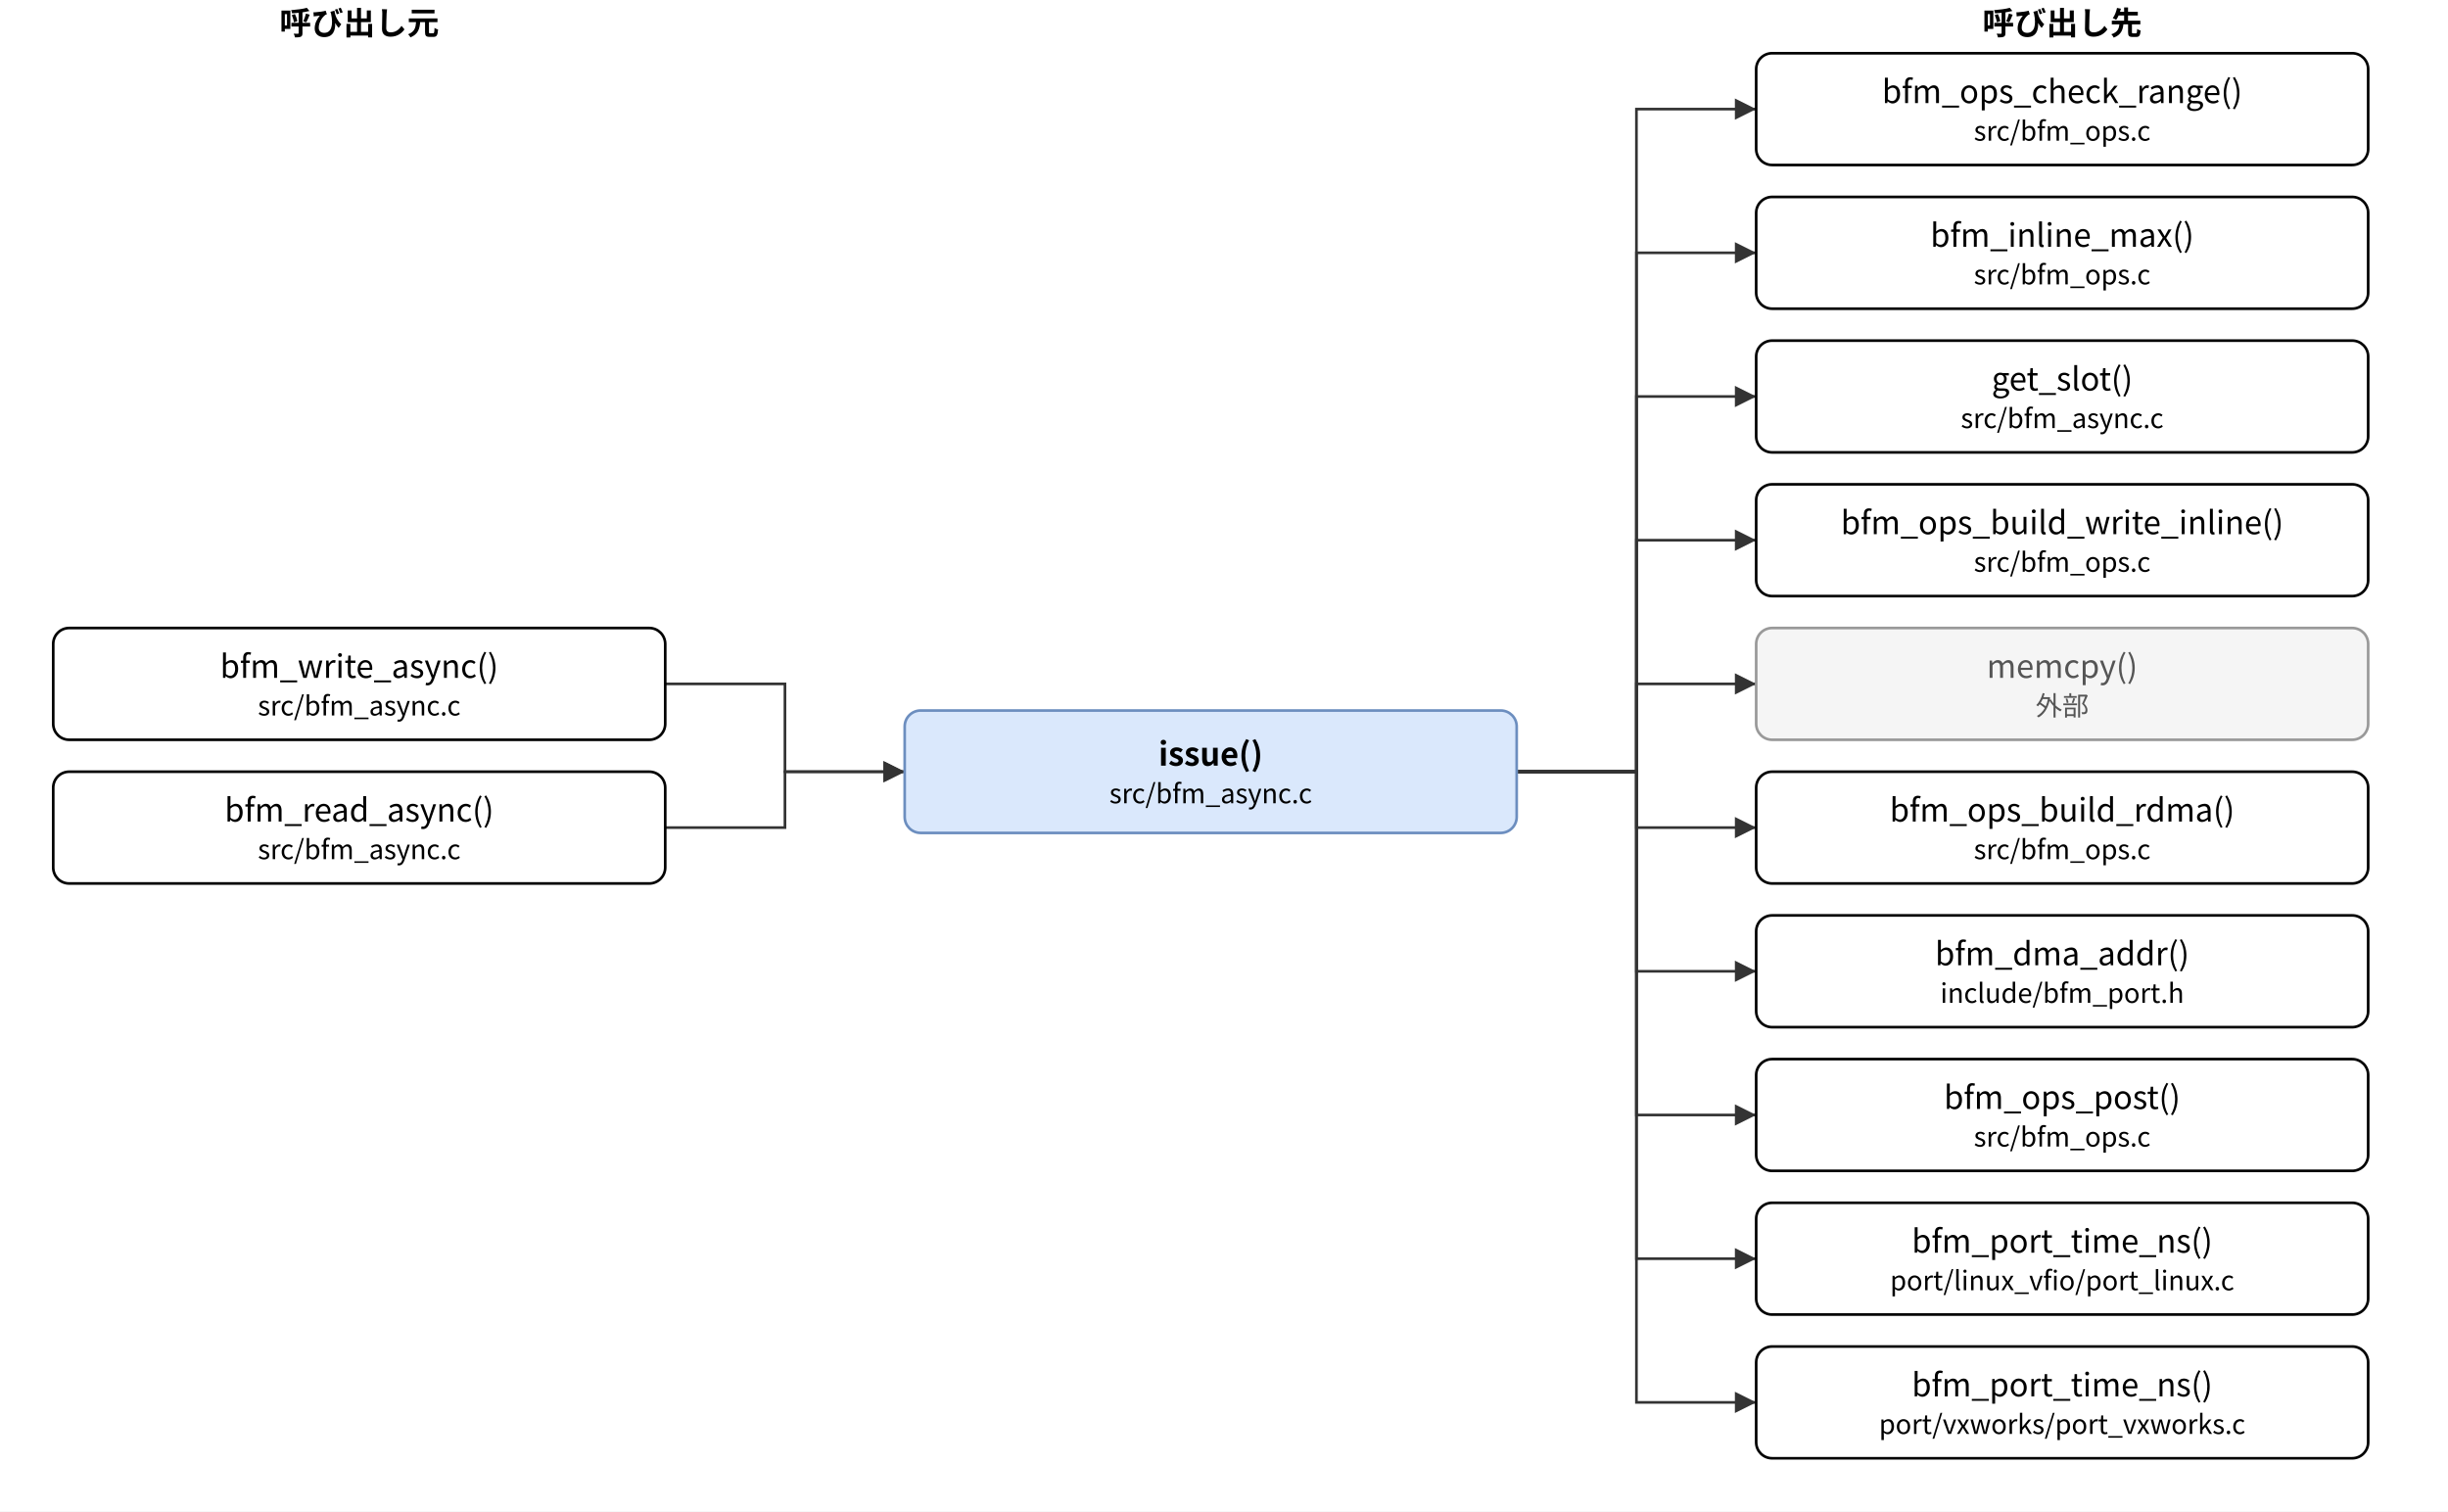
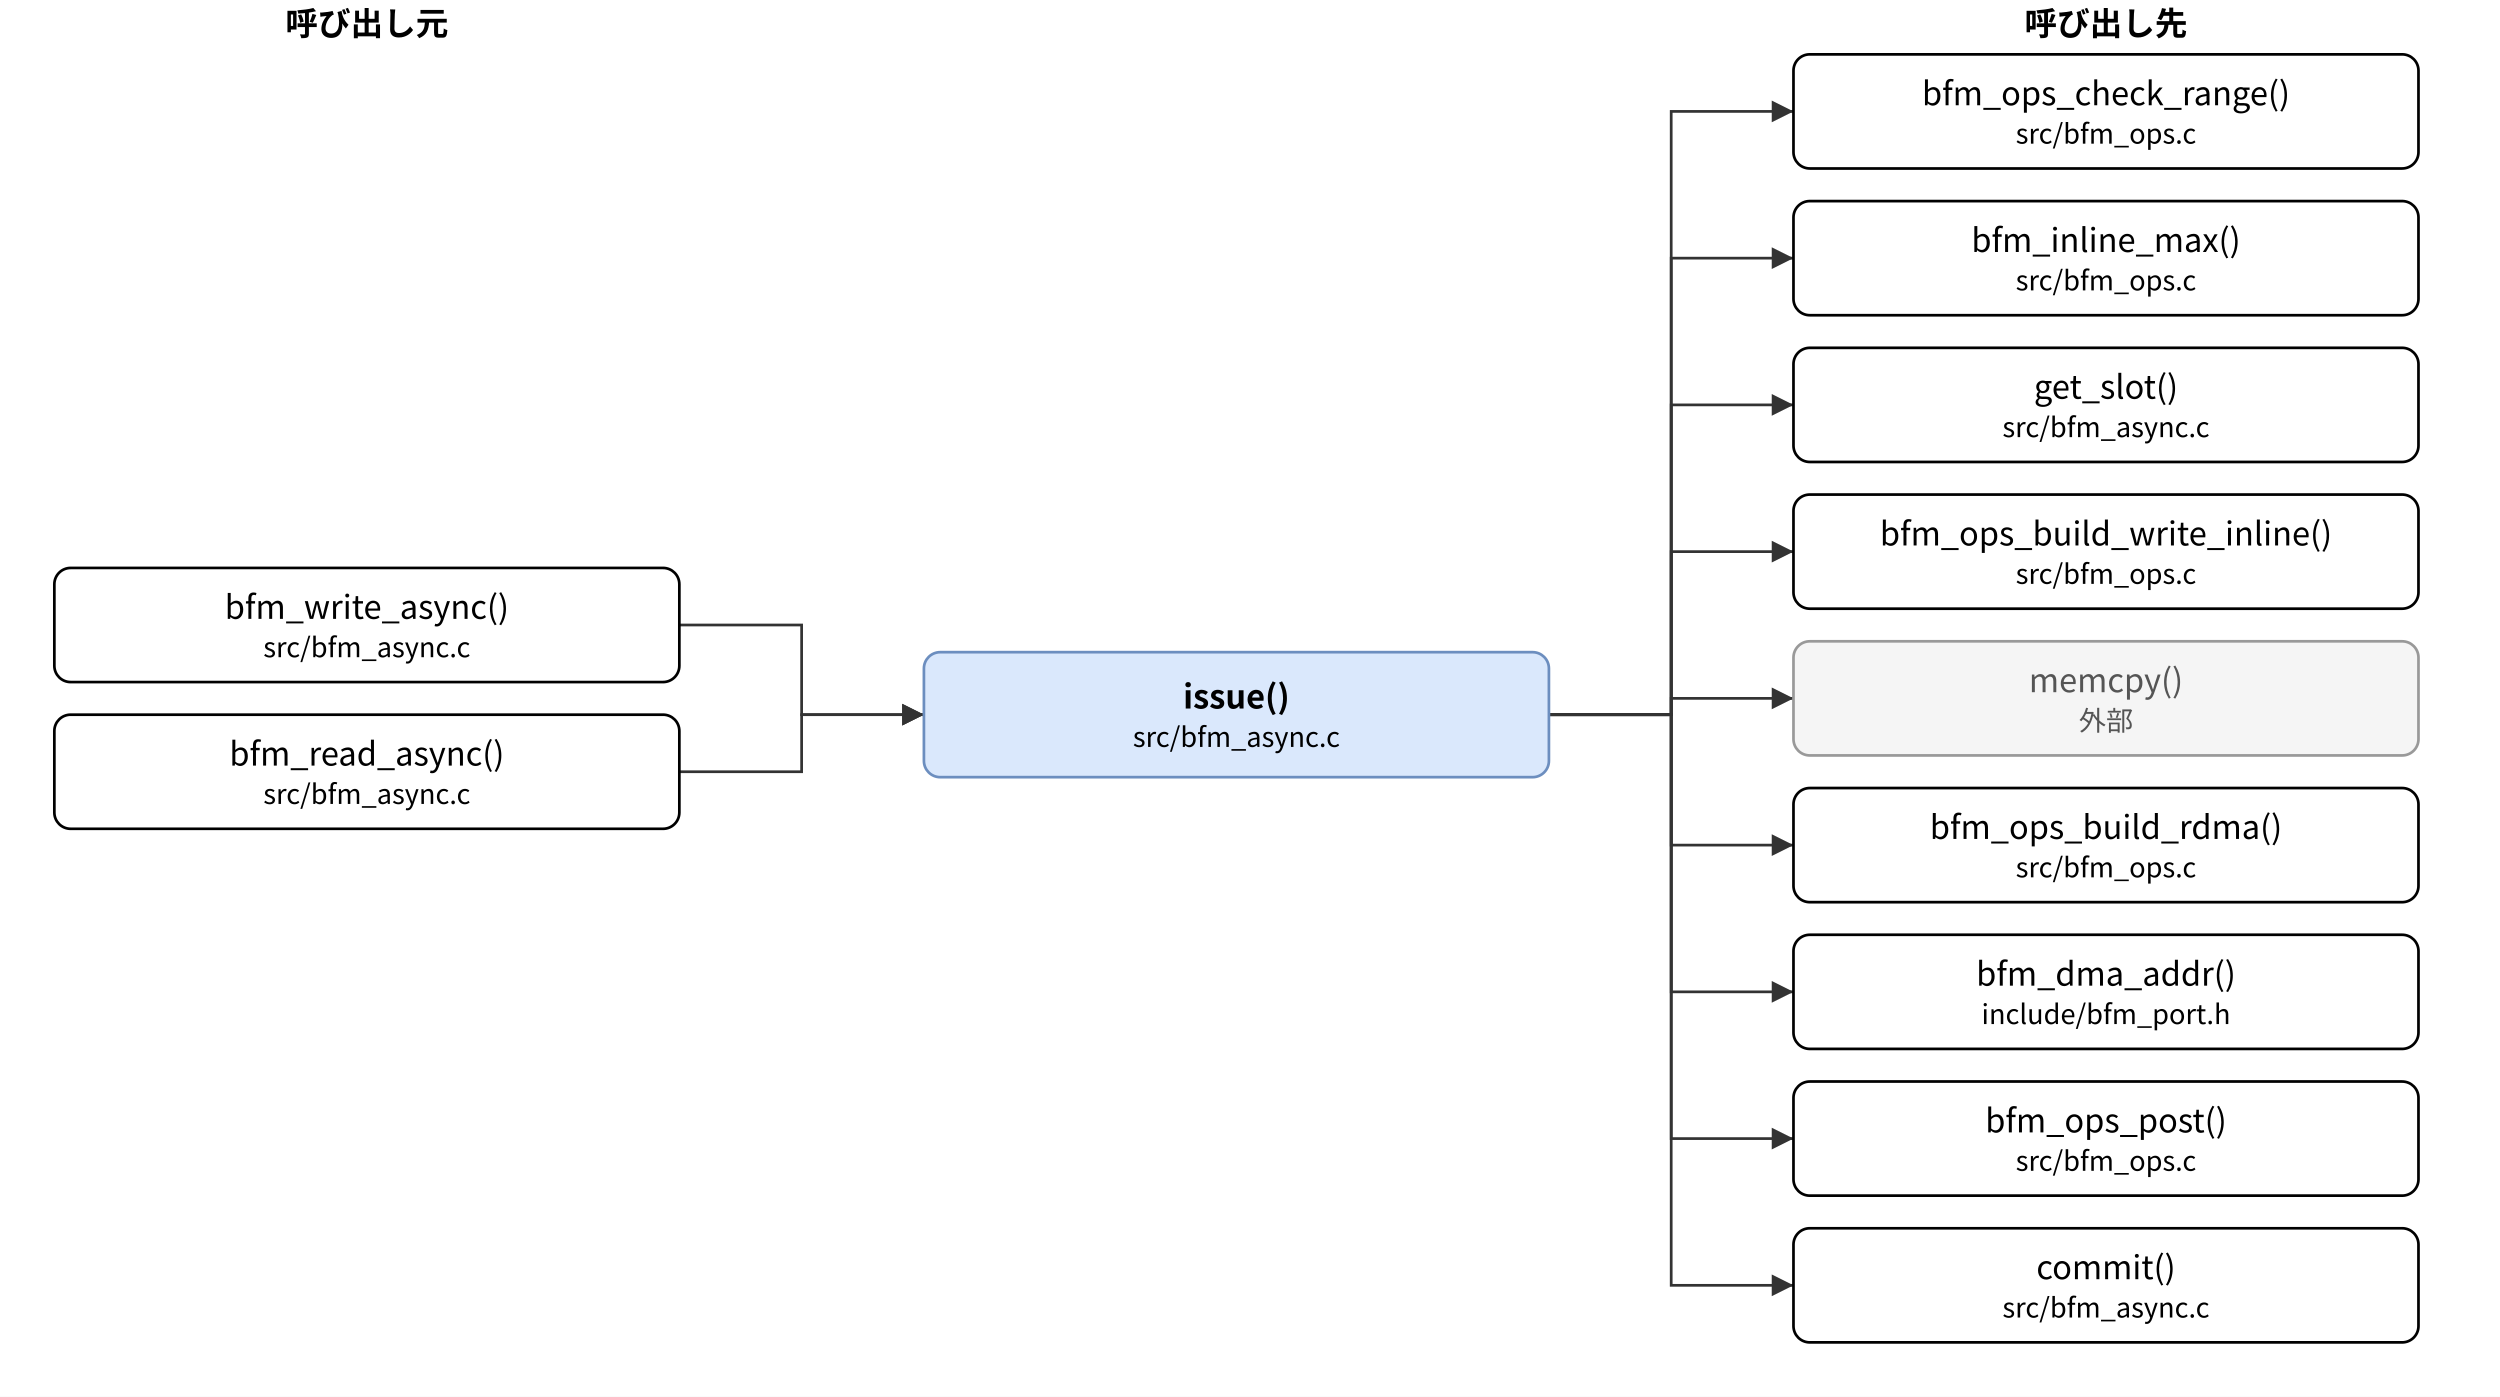
- <svg xmlns="http://www.w3.org/2000/svg" version="1.1" width="920" height="568" viewBox="0 0 920 568" font-family="Noto Sans CJK JP, Meiryo, sans-serif" content="&lt;mxfile host=&quot;bfmem-gen&quot; type=&quot;device&quot;&gt;&lt;diagram id=&quot;1e6e1dd61771582abc4f&quot; name=&quot;issue 関係&quot;&gt;&lt;mxGraphModel dx=&quot;800&quot; dy=&quot;600&quot; grid=&quot;0&quot; gridSize=&quot;10&quot; guides=&quot;1&quot; tooltips=&quot;1&quot; connect=&quot;1&quot; arrows=&quot;1&quot; fold=&quot;1&quot; page=&quot;0&quot; pageScale=&quot;1&quot; math=&quot;0&quot; shadow=&quot;0&quot;&gt;&lt;root&gt;&lt;mxCell id=&quot;0&quot;/&gt;&lt;mxCell id=&quot;1&quot; parent=&quot;0&quot;/&gt;&lt;mxCell id=&quot;c&quot; value=&quot;issue()&amp;lt;br&amp;gt;&amp;lt;font style=&amp;quot;font-size:10px&amp;quot;&amp;gt;src/bfm_async.c&amp;lt;/font&amp;gt;&quot; style=&quot;rounded=1;whiteSpace=wrap;html=1;fillColor=#dae8fc;strokeColor=#6c8ebf;fontStyle=1;&quot; vertex=&quot;1&quot; parent=&quot;1&quot;&gt;&lt;mxGeometry x=&quot;340.0&quot; y=&quot;267.0&quot; width=&quot;230.0&quot; height=&quot;46.0&quot; as=&quot;geometry&quot;/&gt;&lt;/mxCell&gt;&lt;mxCell id=&quot;l0&quot; value=&quot;bfm_write_async()&amp;lt;br&amp;gt;&amp;lt;font style=&amp;quot;font-size:10px&amp;quot;&amp;gt;src/bfm_async.c&amp;lt;/font&amp;gt;&quot; style=&quot;rounded=1;whiteSpace=wrap;html=1;&quot; vertex=&quot;1&quot; parent=&quot;1&quot;&gt;&lt;mxGeometry x=&quot;20.0&quot; y=&quot;236.0&quot; width=&quot;230.0&quot; height=&quot;42.0&quot; as=&quot;geometry&quot;/&gt;&lt;/mxCell&gt;&lt;mxCell id=&quot;l1&quot; value=&quot;bfm_read_async()&amp;lt;br&amp;gt;&amp;lt;font style=&amp;quot;font-size:10px&amp;quot;&amp;gt;src/bfm_async.c&amp;lt;/font&amp;gt;&quot; style=&quot;rounded=1;whiteSpace=wrap;html=1;&quot; vertex=&quot;1&quot; parent=&quot;1&quot;&gt;&lt;mxGeometry x=&quot;20.0&quot; y=&quot;290.0&quot; width=&quot;230.0&quot; height=&quot;42.0&quot; as=&quot;geometry&quot;/&gt;&lt;/mxCell&gt;&lt;mxCell id=&quot;r0&quot; value=&quot;bfm_ops_check_range()&amp;lt;br&amp;gt;&amp;lt;font style=&amp;quot;font-size:10px&amp;quot;&amp;gt;src/bfm_ops.c&amp;lt;/font&amp;gt;&quot; style=&quot;rounded=1;whiteSpace=wrap;html=1;&quot; vertex=&quot;1&quot; parent=&quot;1&quot;&gt;&lt;mxGeometry x=&quot;660.0&quot; y=&quot;20.0&quot; width=&quot;230.0&quot; height=&quot;42.0&quot; as=&quot;geometry&quot;/&gt;&lt;/mxCell&gt;&lt;mxCell id=&quot;r1&quot; value=&quot;bfm_inline_max()&amp;lt;br&amp;gt;&amp;lt;font style=&amp;quot;font-size:10px&amp;quot;&amp;gt;src/bfm_ops.c&amp;lt;/font&amp;gt;&quot; style=&quot;rounded=1;whiteSpace=wrap;html=1;&quot; vertex=&quot;1&quot; parent=&quot;1&quot;&gt;&lt;mxGeometry x=&quot;660.0&quot; y=&quot;74.0&quot; width=&quot;230.0&quot; height=&quot;42.0&quot; as=&quot;geometry&quot;/&gt;&lt;/mxCell&gt;&lt;mxCell id=&quot;r2&quot; value=&quot;get_slot()&amp;lt;br&amp;gt;&amp;lt;font style=&amp;quot;font-size:10px&amp;quot;&amp;gt;src/bfm_async.c&amp;lt;/font&amp;gt;&quot; style=&quot;rounded=1;whiteSpace=wrap;html=1;&quot; vertex=&quot;1&quot; parent=&quot;1&quot;&gt;&lt;mxGeometry x=&quot;660.0&quot; y=&quot;128.0&quot; width=&quot;230.0&quot; height=&quot;42.0&quot; as=&quot;geometry&quot;/&gt;&lt;/mxCell&gt;&lt;mxCell id=&quot;r3&quot; value=&quot;bfm_ops_build_write_inline()&amp;lt;br&amp;gt;&amp;lt;font style=&amp;quot;font-size:10px&amp;quot;&amp;gt;src/bfm_ops.c&amp;lt;/font&amp;gt;&quot; style=&quot;rounded=1;whiteSpace=wrap;html=1;&quot; vertex=&quot;1&quot; parent=&quot;1&quot;&gt;&lt;mxGeometry x=&quot;660.0&quot; y=&quot;182.0&quot; width=&quot;230.0&quot; height=&quot;42.0&quot; as=&quot;geometry&quot;/&gt;&lt;/mxCell&gt;&lt;mxCell id=&quot;r4&quot; value=&quot;memcpy()&amp;lt;br&amp;gt;&amp;lt;font style=&amp;quot;font-size:10px&amp;quot;&amp;gt;外部&amp;lt;/font&amp;gt;&quot; style=&quot;rounded=1;whiteSpace=wrap;html=1;fillColor=#f5f5f5;strokeColor=#999999;fontColor=#555555;&quot; vertex=&quot;1&quot; parent=&quot;1&quot;&gt;&lt;mxGeometry x=&quot;660.0&quot; y=&quot;236.0&quot; width=&quot;230.0&quot; height=&quot;42.0&quot; as=&quot;geometry&quot;/&gt;&lt;/mxCell&gt;&lt;mxCell id=&quot;r5&quot; value=&quot;bfm_ops_build_rdma()&amp;lt;br&amp;gt;&amp;lt;font style=&amp;quot;font-size:10px&amp;quot;&amp;gt;src/bfm_ops.c&amp;lt;/font&amp;gt;&quot; style=&quot;rounded=1;whiteSpace=wrap;html=1;&quot; vertex=&quot;1&quot; parent=&quot;1&quot;&gt;&lt;mxGeometry x=&quot;660.0&quot; y=&quot;290.0&quot; width=&quot;230.0&quot; height=&quot;42.0&quot; as=&quot;geometry&quot;/&gt;&lt;/mxCell&gt;&lt;mxCell id=&quot;r6&quot; value=&quot;bfm_dma_addr()&amp;lt;br&amp;gt;&amp;lt;font style=&amp;quot;font-size:10px&amp;quot;&amp;gt;include/bfm_port.h&amp;lt;/font&amp;gt;&quot; style=&quot;rounded=1;whiteSpace=wrap;html=1;&quot; vertex=&quot;1&quot; parent=&quot;1&quot;&gt;&lt;mxGeometry x=&quot;660.0&quot; y=&quot;344.0&quot; width=&quot;230.0&quot; height=&quot;42.0&quot; as=&quot;geometry&quot;/&gt;&lt;/mxCell&gt;&lt;mxCell id=&quot;r7&quot; value=&quot;bfm_ops_post()&amp;lt;br&amp;gt;&amp;lt;font style=&amp;quot;font-size:10px&amp;quot;&amp;gt;src/bfm_ops.c&amp;lt;/font&amp;gt;&quot; style=&quot;rounded=1;whiteSpace=wrap;html=1;&quot; vertex=&quot;1&quot; parent=&quot;1&quot;&gt;&lt;mxGeometry x=&quot;660.0&quot; y=&quot;398.0&quot; width=&quot;230.0&quot; height=&quot;42.0&quot; as=&quot;geometry&quot;/&gt;&lt;/mxCell&gt;&lt;mxCell id=&quot;r8&quot; value=&quot;bfm_port_time_ns()&amp;lt;br&amp;gt;&amp;lt;font style=&amp;quot;font-size:10px&amp;quot;&amp;gt;port/linux_vfio/port_linux.c&amp;lt;/font&amp;gt;&quot; style=&quot;rounded=1;whiteSpace=wrap;html=1;&quot; vertex=&quot;1&quot; parent=&quot;1&quot;&gt;&lt;mxGeometry x=&quot;660.0&quot; y=&quot;452.0&quot; width=&quot;230.0&quot; height=&quot;42.0&quot; as=&quot;geometry&quot;/&gt;&lt;/mxCell&gt;&lt;mxCell id=&quot;r9&quot; value=&quot;bfm_port_time_ns()&amp;lt;br&amp;gt;&amp;lt;font style=&amp;quot;font-size:10px&amp;quot;&amp;gt;port/vxworks/port_vxworks.c&amp;lt;/font&amp;gt;&quot; style=&quot;rounded=1;whiteSpace=wrap;html=1;&quot; vertex=&quot;1&quot; parent=&quot;1&quot;&gt;&lt;mxGeometry x=&quot;660.0&quot; y=&quot;506.0&quot; width=&quot;230.0&quot; height=&quot;42.0&quot; as=&quot;geometry&quot;/&gt;&lt;/mxCell&gt;&lt;mxCell id=&quot;e0&quot; value=&quot;&quot; style=&quot;edgeStyle=none;html=1;rounded=0;endArrow=block;endFill=1;exitX=1;exitY=0.5;exitDx=0;exitDy=0;exitPerimeter=0;entryX=0;entryY=0.5;entryDx=0;entryDy=0;entryPerimeter=0;&quot; edge=&quot;1&quot; parent=&quot;1&quot; source=&quot;l0&quot; target=&quot;c&quot;&gt;&lt;mxGeometry relative=&quot;1&quot; as=&quot;geometry&quot;&gt;&lt;Array as=&quot;points&quot;&gt;&lt;mxPoint x=&quot;295.0&quot; y=&quot;257.0&quot;/&gt;&lt;mxPoint x=&quot;295.0&quot; y=&quot;290.0&quot;/&gt;&lt;/Array&gt;&lt;/mxGeometry&gt;&lt;/mxCell&gt;&lt;mxCell id=&quot;e1&quot; value=&quot;&quot; style=&quot;edgeStyle=none;html=1;rounded=0;endArrow=block;endFill=1;exitX=1;exitY=0.5;exitDx=0;exitDy=0;exitPerimeter=0;entryX=0;entryY=0.5;entryDx=0;entryDy=0;entryPerimeter=0;&quot; edge=&quot;1&quot; parent=&quot;1&quot; source=&quot;l1&quot; target=&quot;c&quot;&gt;&lt;mxGeometry relative=&quot;1&quot; as=&quot;geometry&quot;&gt;&lt;Array as=&quot;points&quot;&gt;&lt;mxPoint x=&quot;295.0&quot; y=&quot;311.0&quot;/&gt;&lt;mxPoint x=&quot;295.0&quot; y=&quot;290.0&quot;/&gt;&lt;/Array&gt;&lt;/mxGeometry&gt;&lt;/mxCell&gt;&lt;mxCell id=&quot;e2&quot; value=&quot;&quot; style=&quot;edgeStyle=none;html=1;rounded=0;endArrow=block;endFill=1;exitX=1;exitY=0.5;exitDx=0;exitDy=0;exitPerimeter=0;entryX=0;entryY=0.5;entryDx=0;entryDy=0;entryPerimeter=0;&quot; edge=&quot;1&quot; parent=&quot;1&quot; source=&quot;c&quot; target=&quot;r0&quot;&gt;&lt;mxGeometry relative=&quot;1&quot; as=&quot;geometry&quot;&gt;&lt;Array as=&quot;points&quot;&gt;&lt;mxPoint x=&quot;615.0&quot; y=&quot;290.0&quot;/&gt;&lt;mxPoint x=&quot;615.0&quot; y=&quot;41.0&quot;/&gt;&lt;/Array&gt;&lt;/mxGeometry&gt;&lt;/mxCell&gt;&lt;mxCell id=&quot;e3&quot; value=&quot;&quot; style=&quot;edgeStyle=none;html=1;rounded=0;endArrow=block;endFill=1;exitX=1;exitY=0.5;exitDx=0;exitDy=0;exitPerimeter=0;entryX=0;entryY=0.5;entryDx=0;entryDy=0;entryPerimeter=0;&quot; edge=&quot;1&quot; parent=&quot;1&quot; source=&quot;c&quot; target=&quot;r1&quot;&gt;&lt;mxGeometry relative=&quot;1&quot; as=&quot;geometry&quot;&gt;&lt;Array as=&quot;points&quot;&gt;&lt;mxPoint x=&quot;615.0&quot; y=&quot;290.0&quot;/&gt;&lt;mxPoint x=&quot;615.0&quot; y=&quot;95.0&quot;/&gt;&lt;/Array&gt;&lt;/mxGeometry&gt;&lt;/mxCell&gt;&lt;mxCell id=&quot;e4&quot; value=&quot;&quot; style=&quot;edgeStyle=none;html=1;rounded=0;endArrow=block;endFill=1;exitX=1;exitY=0.5;exitDx=0;exitDy=0;exitPerimeter=0;entryX=0;entryY=0.5;entryDx=0;entryDy=0;entryPerimeter=0;&quot; edge=&quot;1&quot; parent=&quot;1&quot; source=&quot;c&quot; target=&quot;r2&quot;&gt;&lt;mxGeometry relative=&quot;1&quot; as=&quot;geometry&quot;&gt;&lt;Array as=&quot;points&quot;&gt;&lt;mxPoint x=&quot;615.0&quot; y=&quot;290.0&quot;/&gt;&lt;mxPoint x=&quot;615.0&quot; y=&quot;149.0&quot;/&gt;&lt;/Array&gt;&lt;/mxGeometry&gt;&lt;/mxCell&gt;&lt;mxCell id=&quot;e5&quot; value=&quot;&quot; style=&quot;edgeStyle=none;html=1;rounded=0;endArrow=block;endFill=1;exitX=1;exitY=0.5;exitDx=0;exitDy=0;exitPerimeter=0;entryX=0;entryY=0.5;entryDx=0;entryDy=0;entryPerimeter=0;&quot; edge=&quot;1&quot; parent=&quot;1&quot; source=&quot;c&quot; target=&quot;r3&quot;&gt;&lt;mxGeometry relative=&quot;1&quot; as=&quot;geometry&quot;&gt;&lt;Array as=&quot;points&quot;&gt;&lt;mxPoint x=&quot;615.0&quot; y=&quot;290.0&quot;/&gt;&lt;mxPoint x=&quot;615.0&quot; y=&quot;203.0&quot;/&gt;&lt;/Array&gt;&lt;/mxGeometry&gt;&lt;/mxCell&gt;&lt;mxCell id=&quot;e6&quot; value=&quot;&quot; style=&quot;edgeStyle=none;html=1;rounded=0;endArrow=block;endFill=1;exitX=1;exitY=0.5;exitDx=0;exitDy=0;exitPerimeter=0;entryX=0;entryY=0.5;entryDx=0;entryDy=0;entryPerimeter=0;&quot; edge=&quot;1&quot; parent=&quot;1&quot; source=&quot;c&quot; target=&quot;r4&quot;&gt;&lt;mxGeometry relative=&quot;1&quot; as=&quot;geometry&quot;&gt;&lt;Array as=&quot;points&quot;&gt;&lt;mxPoint x=&quot;615.0&quot; y=&quot;290.0&quot;/&gt;&lt;mxPoint x=&quot;615.0&quot; y=&quot;257.0&quot;/&gt;&lt;/Array&gt;&lt;/mxGeometry&gt;&lt;/mxCell&gt;&lt;mxCell id=&quot;e7&quot; value=&quot;&quot; style=&quot;edgeStyle=none;html=1;rounded=0;endArrow=block;endFill=1;exitX=1;exitY=0.5;exitDx=0;exitDy=0;exitPerimeter=0;entryX=0;entryY=0.5;entryDx=0;entryDy=0;entryPerimeter=0;&quot; edge=&quot;1&quot; parent=&quot;1&quot; source=&quot;c&quot; target=&quot;r5&quot;&gt;&lt;mxGeometry relative=&quot;1&quot; as=&quot;geometry&quot;&gt;&lt;Array as=&quot;points&quot;&gt;&lt;mxPoint x=&quot;615.0&quot; y=&quot;290.0&quot;/&gt;&lt;mxPoint x=&quot;615.0&quot; y=&quot;311.0&quot;/&gt;&lt;/Array&gt;&lt;/mxGeometry&gt;&lt;/mxCell&gt;&lt;mxCell id=&quot;e8&quot; value=&quot;&quot; style=&quot;edgeStyle=none;html=1;rounded=0;endArrow=block;endFill=1;exitX=1;exitY=0.5;exitDx=0;exitDy=0;exitPerimeter=0;entryX=0;entryY=0.5;entryDx=0;entryDy=0;entryPerimeter=0;&quot; edge=&quot;1&quot; parent=&quot;1&quot; source=&quot;c&quot; target=&quot;r6&quot;&gt;&lt;mxGeometry relative=&quot;1&quot; as=&quot;geometry&quot;&gt;&lt;Array as=&quot;points&quot;&gt;&lt;mxPoint x=&quot;615.0&quot; y=&quot;290.0&quot;/&gt;&lt;mxPoint x=&quot;615.0&quot; y=&quot;365.0&quot;/&gt;&lt;/Array&gt;&lt;/mxGeometry&gt;&lt;/mxCell&gt;&lt;mxCell id=&quot;e9&quot; value=&quot;&quot; style=&quot;edgeStyle=none;html=1;rounded=0;endArrow=block;endFill=1;exitX=1;exitY=0.5;exitDx=0;exitDy=0;exitPerimeter=0;entryX=0;entryY=0.5;entryDx=0;entryDy=0;entryPerimeter=0;&quot; edge=&quot;1&quot; parent=&quot;1&quot; source=&quot;c&quot; target=&quot;r7&quot;&gt;&lt;mxGeometry relative=&quot;1&quot; as=&quot;geometry&quot;&gt;&lt;Array as=&quot;points&quot;&gt;&lt;mxPoint x=&quot;615.0&quot; y=&quot;290.0&quot;/&gt;&lt;mxPoint x=&quot;615.0&quot; y=&quot;419.0&quot;/&gt;&lt;/Array&gt;&lt;/mxGeometry&gt;&lt;/mxCell&gt;&lt;mxCell id=&quot;e10&quot; value=&quot;&quot; style=&quot;edgeStyle=none;html=1;rounded=0;endArrow=block;endFill=1;exitX=1;exitY=0.5;exitDx=0;exitDy=0;exitPerimeter=0;entryX=0;entryY=0.5;entryDx=0;entryDy=0;entryPerimeter=0;&quot; edge=&quot;1&quot; parent=&quot;1&quot; source=&quot;c&quot; target=&quot;r8&quot;&gt;&lt;mxGeometry relative=&quot;1&quot; as=&quot;geometry&quot;&gt;&lt;Array as=&quot;points&quot;&gt;&lt;mxPoint x=&quot;615.0&quot; y=&quot;290.0&quot;/&gt;&lt;mxPoint x=&quot;615.0&quot; y=&quot;473.0&quot;/&gt;&lt;/Array&gt;&lt;/mxGeometry&gt;&lt;/mxCell&gt;&lt;mxCell id=&quot;e11&quot; value=&quot;&quot; style=&quot;edgeStyle=none;html=1;rounded=0;endArrow=block;endFill=1;exitX=1;exitY=0.5;exitDx=0;exitDy=0;exitPerimeter=0;entryX=0;entryY=0.5;entryDx=0;entryDy=0;entryPerimeter=0;&quot; edge=&quot;1&quot; parent=&quot;1&quot; source=&quot;c&quot; target=&quot;r9&quot;&gt;&lt;mxGeometry relative=&quot;1&quot; as=&quot;geometry&quot;&gt;&lt;Array as=&quot;points&quot;&gt;&lt;mxPoint x=&quot;615.0&quot; y=&quot;290.0&quot;/&gt;&lt;mxPoint x=&quot;615.0&quot; y=&quot;527.0&quot;/&gt;&lt;/Array&gt;&lt;/mxGeometry&gt;&lt;/mxCell&gt;&lt;mxCell id=&quot;h0&quot; value=&quot;呼び出し元&quot; style=&quot;text;html=1;align=center;fontStyle=1;&quot; vertex=&quot;1&quot; parent=&quot;1&quot;&gt;&lt;mxGeometry x=&quot;55.0&quot; y=&quot;0&quot; width=&quot;160&quot; height=&quot;18&quot; as=&quot;geometry&quot;/&gt;&lt;/mxCell&gt;&lt;mxCell id=&quot;h1&quot; value=&quot;呼び出し先&quot; style=&quot;text;html=1;align=center;fontStyle=1;&quot; vertex=&quot;1&quot; parent=&quot;1&quot;&gt;&lt;mxGeometry x=&quot;695.0&quot; y=&quot;0&quot; width=&quot;160&quot; height=&quot;18&quot; as=&quot;geometry&quot;/&gt;&lt;/mxCell&gt;&lt;/root&gt;&lt;/mxGraphModel&gt;&lt;/diagram&gt;&lt;/mxfile&gt;">
+ <svg xmlns="http://www.w3.org/2000/svg" version="1.1" width="920" height="514" viewBox="0 0 920 514" font-family="Noto Sans CJK JP, Meiryo, sans-serif" content="&lt;mxfile host=&quot;bfmem-gen&quot; type=&quot;device&quot;&gt;&lt;diagram id=&quot;1e6e1dd61771582abc4f&quot; name=&quot;issue 関係&quot;&gt;&lt;mxGraphModel dx=&quot;800&quot; dy=&quot;600&quot; grid=&quot;0&quot; gridSize=&quot;10&quot; guides=&quot;1&quot; tooltips=&quot;1&quot; connect=&quot;1&quot; arrows=&quot;1&quot; fold=&quot;1&quot; page=&quot;0&quot; pageScale=&quot;1&quot; math=&quot;0&quot; shadow=&quot;0&quot;&gt;&lt;root&gt;&lt;mxCell id=&quot;0&quot;/&gt;&lt;mxCell id=&quot;1&quot; parent=&quot;0&quot;/&gt;&lt;mxCell id=&quot;c&quot; value=&quot;issue()&amp;lt;br&amp;gt;&amp;lt;font style=&amp;quot;font-size:10px&amp;quot;&amp;gt;src/bfm_async.c&amp;lt;/font&amp;gt;&quot; style=&quot;rounded=1;whiteSpace=wrap;html=1;fillColor=#dae8fc;strokeColor=#6c8ebf;fontStyle=1;&quot; vertex=&quot;1&quot; parent=&quot;1&quot;&gt;&lt;mxGeometry x=&quot;340.0&quot; y=&quot;240.0&quot; width=&quot;230.0&quot; height=&quot;46.0&quot; as=&quot;geometry&quot;/&gt;&lt;/mxCell&gt;&lt;mxCell id=&quot;l0&quot; value=&quot;bfm_write_async()&amp;lt;br&amp;gt;&amp;lt;font style=&amp;quot;font-size:10px&amp;quot;&amp;gt;src/bfm_async.c&amp;lt;/font&amp;gt;&quot; style=&quot;rounded=1;whiteSpace=wrap;html=1;&quot; vertex=&quot;1&quot; parent=&quot;1&quot;&gt;&lt;mxGeometry x=&quot;20.0&quot; y=&quot;209.0&quot; width=&quot;230.0&quot; height=&quot;42.0&quot; as=&quot;geometry&quot;/&gt;&lt;/mxCell&gt;&lt;mxCell id=&quot;l1&quot; value=&quot;bfm_read_async()&amp;lt;br&amp;gt;&amp;lt;font style=&amp;quot;font-size:10px&amp;quot;&amp;gt;src/bfm_async.c&amp;lt;/font&amp;gt;&quot; style=&quot;rounded=1;whiteSpace=wrap;html=1;&quot; vertex=&quot;1&quot; parent=&quot;1&quot;&gt;&lt;mxGeometry x=&quot;20.0&quot; y=&quot;263.0&quot; width=&quot;230.0&quot; height=&quot;42.0&quot; as=&quot;geometry&quot;/&gt;&lt;/mxCell&gt;&lt;mxCell id=&quot;r0&quot; value=&quot;bfm_ops_check_range()&amp;lt;br&amp;gt;&amp;lt;font style=&amp;quot;font-size:10px&amp;quot;&amp;gt;src/bfm_ops.c&amp;lt;/font&amp;gt;&quot; style=&quot;rounded=1;whiteSpace=wrap;html=1;&quot; vertex=&quot;1&quot; parent=&quot;1&quot;&gt;&lt;mxGeometry x=&quot;660.0&quot; y=&quot;20.0&quot; width=&quot;230.0&quot; height=&quot;42.0&quot; as=&quot;geometry&quot;/&gt;&lt;/mxCell&gt;&lt;mxCell id=&quot;r1&quot; value=&quot;bfm_inline_max()&amp;lt;br&amp;gt;&amp;lt;font style=&amp;quot;font-size:10px&amp;quot;&amp;gt;src/bfm_ops.c&amp;lt;/font&amp;gt;&quot; style=&quot;rounded=1;whiteSpace=wrap;html=1;&quot; vertex=&quot;1&quot; parent=&quot;1&quot;&gt;&lt;mxGeometry x=&quot;660.0&quot; y=&quot;74.0&quot; width=&quot;230.0&quot; height=&quot;42.0&quot; as=&quot;geometry&quot;/&gt;&lt;/mxCell&gt;&lt;mxCell id=&quot;r2&quot; value=&quot;get_slot()&amp;lt;br&amp;gt;&amp;lt;font style=&amp;quot;font-size:10px&amp;quot;&amp;gt;src/bfm_async.c&amp;lt;/font&amp;gt;&quot; style=&quot;rounded=1;whiteSpace=wrap;html=1;&quot; vertex=&quot;1&quot; parent=&quot;1&quot;&gt;&lt;mxGeometry x=&quot;660.0&quot; y=&quot;128.0&quot; width=&quot;230.0&quot; height=&quot;42.0&quot; as=&quot;geometry&quot;/&gt;&lt;/mxCell&gt;&lt;mxCell id=&quot;r3&quot; value=&quot;bfm_ops_build_write_inline()&amp;lt;br&amp;gt;&amp;lt;font style=&amp;quot;font-size:10px&amp;quot;&amp;gt;src/bfm_ops.c&amp;lt;/font&amp;gt;&quot; style=&quot;rounded=1;whiteSpace=wrap;html=1;&quot; vertex=&quot;1&quot; parent=&quot;1&quot;&gt;&lt;mxGeometry x=&quot;660.0&quot; y=&quot;182.0&quot; width=&quot;230.0&quot; height=&quot;42.0&quot; as=&quot;geometry&quot;/&gt;&lt;/mxCell&gt;&lt;mxCell id=&quot;r4&quot; value=&quot;memcpy()&amp;lt;br&amp;gt;&amp;lt;font style=&amp;quot;font-size:10px&amp;quot;&amp;gt;外部&amp;lt;/font&amp;gt;&quot; style=&quot;rounded=1;whiteSpace=wrap;html=1;fillColor=#f5f5f5;strokeColor=#999999;fontColor=#555555;&quot; vertex=&quot;1&quot; parent=&quot;1&quot;&gt;&lt;mxGeometry x=&quot;660.0&quot; y=&quot;236.0&quot; width=&quot;230.0&quot; height=&quot;42.0&quot; as=&quot;geometry&quot;/&gt;&lt;/mxCell&gt;&lt;mxCell id=&quot;r5&quot; value=&quot;bfm_ops_build_rdma()&amp;lt;br&amp;gt;&amp;lt;font style=&amp;quot;font-size:10px&amp;quot;&amp;gt;src/bfm_ops.c&amp;lt;/font&amp;gt;&quot; style=&quot;rounded=1;whiteSpace=wrap;html=1;&quot; vertex=&quot;1&quot; parent=&quot;1&quot;&gt;&lt;mxGeometry x=&quot;660.0&quot; y=&quot;290.0&quot; width=&quot;230.0&quot; height=&quot;42.0&quot; as=&quot;geometry&quot;/&gt;&lt;/mxCell&gt;&lt;mxCell id=&quot;r6&quot; value=&quot;bfm_dma_addr()&amp;lt;br&amp;gt;&amp;lt;font style=&amp;quot;font-size:10px&amp;quot;&amp;gt;include/bfm_port.h&amp;lt;/font&amp;gt;&quot; style=&quot;rounded=1;whiteSpace=wrap;html=1;&quot; vertex=&quot;1&quot; parent=&quot;1&quot;&gt;&lt;mxGeometry x=&quot;660.0&quot; y=&quot;344.0&quot; width=&quot;230.0&quot; height=&quot;42.0&quot; as=&quot;geometry&quot;/&gt;&lt;/mxCell&gt;&lt;mxCell id=&quot;r7&quot; value=&quot;bfm_ops_post()&amp;lt;br&amp;gt;&amp;lt;font style=&amp;quot;font-size:10px&amp;quot;&amp;gt;src/bfm_ops.c&amp;lt;/font&amp;gt;&quot; style=&quot;rounded=1;whiteSpace=wrap;html=1;&quot; vertex=&quot;1&quot; parent=&quot;1&quot;&gt;&lt;mxGeometry x=&quot;660.0&quot; y=&quot;398.0&quot; width=&quot;230.0&quot; height=&quot;42.0&quot; as=&quot;geometry&quot;/&gt;&lt;/mxCell&gt;&lt;mxCell id=&quot;r8&quot; value=&quot;commit()&amp;lt;br&amp;gt;&amp;lt;font style=&amp;quot;font-size:10px&amp;quot;&amp;gt;src/bfm_async.c&amp;lt;/font&amp;gt;&quot; style=&quot;rounded=1;whiteSpace=wrap;html=1;&quot; vertex=&quot;1&quot; parent=&quot;1&quot;&gt;&lt;mxGeometry x=&quot;660.0&quot; y=&quot;452.0&quot; width=&quot;230.0&quot; height=&quot;42.0&quot; as=&quot;geometry&quot;/&gt;&lt;/mxCell&gt;&lt;mxCell id=&quot;e0&quot; value=&quot;&quot; style=&quot;edgeStyle=none;html=1;rounded=0;endArrow=block;endFill=1;exitX=1;exitY=0.5;exitDx=0;exitDy=0;exitPerimeter=0;entryX=0;entryY=0.5;entryDx=0;entryDy=0;entryPerimeter=0;&quot; edge=&quot;1&quot; parent=&quot;1&quot; source=&quot;l0&quot; target=&quot;c&quot;&gt;&lt;mxGeometry relative=&quot;1&quot; as=&quot;geometry&quot;&gt;&lt;Array as=&quot;points&quot;&gt;&lt;mxPoint x=&quot;295.0&quot; y=&quot;230.0&quot;/&gt;&lt;mxPoint x=&quot;295.0&quot; y=&quot;263.0&quot;/&gt;&lt;/Array&gt;&lt;/mxGeometry&gt;&lt;/mxCell&gt;&lt;mxCell id=&quot;e1&quot; value=&quot;&quot; style=&quot;edgeStyle=none;html=1;rounded=0;endArrow=block;endFill=1;exitX=1;exitY=0.5;exitDx=0;exitDy=0;exitPerimeter=0;entryX=0;entryY=0.5;entryDx=0;entryDy=0;entryPerimeter=0;&quot; edge=&quot;1&quot; parent=&quot;1&quot; source=&quot;l1&quot; target=&quot;c&quot;&gt;&lt;mxGeometry relative=&quot;1&quot; as=&quot;geometry&quot;&gt;&lt;Array as=&quot;points&quot;&gt;&lt;mxPoint x=&quot;295.0&quot; y=&quot;284.0&quot;/&gt;&lt;mxPoint x=&quot;295.0&quot; y=&quot;263.0&quot;/&gt;&lt;/Array&gt;&lt;/mxGeometry&gt;&lt;/mxCell&gt;&lt;mxCell id=&quot;e2&quot; value=&quot;&quot; style=&quot;edgeStyle=none;html=1;rounded=0;endArrow=block;endFill=1;exitX=1;exitY=0.5;exitDx=0;exitDy=0;exitPerimeter=0;entryX=0;entryY=0.5;entryDx=0;entryDy=0;entryPerimeter=0;&quot; edge=&quot;1&quot; parent=&quot;1&quot; source=&quot;c&quot; target=&quot;r0&quot;&gt;&lt;mxGeometry relative=&quot;1&quot; as=&quot;geometry&quot;&gt;&lt;Array as=&quot;points&quot;&gt;&lt;mxPoint x=&quot;615.0&quot; y=&quot;263.0&quot;/&gt;&lt;mxPoint x=&quot;615.0&quot; y=&quot;41.0&quot;/&gt;&lt;/Array&gt;&lt;/mxGeometry&gt;&lt;/mxCell&gt;&lt;mxCell id=&quot;e3&quot; value=&quot;&quot; style=&quot;edgeStyle=none;html=1;rounded=0;endArrow=block;endFill=1;exitX=1;exitY=0.5;exitDx=0;exitDy=0;exitPerimeter=0;entryX=0;entryY=0.5;entryDx=0;entryDy=0;entryPerimeter=0;&quot; edge=&quot;1&quot; parent=&quot;1&quot; source=&quot;c&quot; target=&quot;r1&quot;&gt;&lt;mxGeometry relative=&quot;1&quot; as=&quot;geometry&quot;&gt;&lt;Array as=&quot;points&quot;&gt;&lt;mxPoint x=&quot;615.0&quot; y=&quot;263.0&quot;/&gt;&lt;mxPoint x=&quot;615.0&quot; y=&quot;95.0&quot;/&gt;&lt;/Array&gt;&lt;/mxGeometry&gt;&lt;/mxCell&gt;&lt;mxCell id=&quot;e4&quot; value=&quot;&quot; style=&quot;edgeStyle=none;html=1;rounded=0;endArrow=block;endFill=1;exitX=1;exitY=0.5;exitDx=0;exitDy=0;exitPerimeter=0;entryX=0;entryY=0.5;entryDx=0;entryDy=0;entryPerimeter=0;&quot; edge=&quot;1&quot; parent=&quot;1&quot; source=&quot;c&quot; target=&quot;r2&quot;&gt;&lt;mxGeometry relative=&quot;1&quot; as=&quot;geometry&quot;&gt;&lt;Array as=&quot;points&quot;&gt;&lt;mxPoint x=&quot;615.0&quot; y=&quot;263.0&quot;/&gt;&lt;mxPoint x=&quot;615.0&quot; y=&quot;149.0&quot;/&gt;&lt;/Array&gt;&lt;/mxGeometry&gt;&lt;/mxCell&gt;&lt;mxCell id=&quot;e5&quot; value=&quot;&quot; style=&quot;edgeStyle=none;html=1;rounded=0;endArrow=block;endFill=1;exitX=1;exitY=0.5;exitDx=0;exitDy=0;exitPerimeter=0;entryX=0;entryY=0.5;entryDx=0;entryDy=0;entryPerimeter=0;&quot; edge=&quot;1&quot; parent=&quot;1&quot; source=&quot;c&quot; target=&quot;r3&quot;&gt;&lt;mxGeometry relative=&quot;1&quot; as=&quot;geometry&quot;&gt;&lt;Array as=&quot;points&quot;&gt;&lt;mxPoint x=&quot;615.0&quot; y=&quot;263.0&quot;/&gt;&lt;mxPoint x=&quot;615.0&quot; y=&quot;203.0&quot;/&gt;&lt;/Array&gt;&lt;/mxGeometry&gt;&lt;/mxCell&gt;&lt;mxCell id=&quot;e6&quot; value=&quot;&quot; style=&quot;edgeStyle=none;html=1;rounded=0;endArrow=block;endFill=1;exitX=1;exitY=0.5;exitDx=0;exitDy=0;exitPerimeter=0;entryX=0;entryY=0.5;entryDx=0;entryDy=0;entryPerimeter=0;&quot; edge=&quot;1&quot; parent=&quot;1&quot; source=&quot;c&quot; target=&quot;r4&quot;&gt;&lt;mxGeometry relative=&quot;1&quot; as=&quot;geometry&quot;&gt;&lt;Array as=&quot;points&quot;&gt;&lt;mxPoint x=&quot;615.0&quot; y=&quot;263.0&quot;/&gt;&lt;mxPoint x=&quot;615.0&quot; y=&quot;257.0&quot;/&gt;&lt;/Array&gt;&lt;/mxGeometry&gt;&lt;/mxCell&gt;&lt;mxCell id=&quot;e7&quot; value=&quot;&quot; style=&quot;edgeStyle=none;html=1;rounded=0;endArrow=block;endFill=1;exitX=1;exitY=0.5;exitDx=0;exitDy=0;exitPerimeter=0;entryX=0;entryY=0.5;entryDx=0;entryDy=0;entryPerimeter=0;&quot; edge=&quot;1&quot; parent=&quot;1&quot; source=&quot;c&quot; target=&quot;r5&quot;&gt;&lt;mxGeometry relative=&quot;1&quot; as=&quot;geometry&quot;&gt;&lt;Array as=&quot;points&quot;&gt;&lt;mxPoint x=&quot;615.0&quot; y=&quot;263.0&quot;/&gt;&lt;mxPoint x=&quot;615.0&quot; y=&quot;311.0&quot;/&gt;&lt;/Array&gt;&lt;/mxGeometry&gt;&lt;/mxCell&gt;&lt;mxCell id=&quot;e8&quot; value=&quot;&quot; style=&quot;edgeStyle=none;html=1;rounded=0;endArrow=block;endFill=1;exitX=1;exitY=0.5;exitDx=0;exitDy=0;exitPerimeter=0;entryX=0;entryY=0.5;entryDx=0;entryDy=0;entryPerimeter=0;&quot; edge=&quot;1&quot; parent=&quot;1&quot; source=&quot;c&quot; target=&quot;r6&quot;&gt;&lt;mxGeometry relative=&quot;1&quot; as=&quot;geometry&quot;&gt;&lt;Array as=&quot;points&quot;&gt;&lt;mxPoint x=&quot;615.0&quot; y=&quot;263.0&quot;/&gt;&lt;mxPoint x=&quot;615.0&quot; y=&quot;365.0&quot;/&gt;&lt;/Array&gt;&lt;/mxGeometry&gt;&lt;/mxCell&gt;&lt;mxCell id=&quot;e9&quot; value=&quot;&quot; style=&quot;edgeStyle=none;html=1;rounded=0;endArrow=block;endFill=1;exitX=1;exitY=0.5;exitDx=0;exitDy=0;exitPerimeter=0;entryX=0;entryY=0.5;entryDx=0;entryDy=0;entryPerimeter=0;&quot; edge=&quot;1&quot; parent=&quot;1&quot; source=&quot;c&quot; target=&quot;r7&quot;&gt;&lt;mxGeometry relative=&quot;1&quot; as=&quot;geometry&quot;&gt;&lt;Array as=&quot;points&quot;&gt;&lt;mxPoint x=&quot;615.0&quot; y=&quot;263.0&quot;/&gt;&lt;mxPoint x=&quot;615.0&quot; y=&quot;419.0&quot;/&gt;&lt;/Array&gt;&lt;/mxGeometry&gt;&lt;/mxCell&gt;&lt;mxCell id=&quot;e10&quot; value=&quot;&quot; style=&quot;edgeStyle=none;html=1;rounded=0;endArrow=block;endFill=1;exitX=1;exitY=0.5;exitDx=0;exitDy=0;exitPerimeter=0;entryX=0;entryY=0.5;entryDx=0;entryDy=0;entryPerimeter=0;&quot; edge=&quot;1&quot; parent=&quot;1&quot; source=&quot;c&quot; target=&quot;r8&quot;&gt;&lt;mxGeometry relative=&quot;1&quot; as=&quot;geometry&quot;&gt;&lt;Array as=&quot;points&quot;&gt;&lt;mxPoint x=&quot;615.0&quot; y=&quot;263.0&quot;/&gt;&lt;mxPoint x=&quot;615.0&quot; y=&quot;473.0&quot;/&gt;&lt;/Array&gt;&lt;/mxGeometry&gt;&lt;/mxCell&gt;&lt;mxCell id=&quot;h0&quot; value=&quot;呼び出し元&quot; style=&quot;text;html=1;align=center;fontStyle=1;&quot; vertex=&quot;1&quot; parent=&quot;1&quot;&gt;&lt;mxGeometry x=&quot;55.0&quot; y=&quot;0&quot; width=&quot;160&quot; height=&quot;18&quot; as=&quot;geometry&quot;/&gt;&lt;/mxCell&gt;&lt;mxCell id=&quot;h1&quot; value=&quot;呼び出し先&quot; style=&quot;text;html=1;align=center;fontStyle=1;&quot; vertex=&quot;1&quot; parent=&quot;1&quot;&gt;&lt;mxGeometry x=&quot;695.0&quot; y=&quot;0&quot; width=&quot;160&quot; height=&quot;18&quot; as=&quot;geometry&quot;/&gt;&lt;/mxCell&gt;&lt;/root&gt;&lt;/mxGraphModel&gt;&lt;/diagram&gt;&lt;/mxfile&gt;">
  <defs>
    <marker id="a" viewBox="0 0 10 10" refX="10" refY="5" markerWidth="8" markerHeight="8" orient="auto-start-reverse">
      <path d="M0,0 L10,5 L0,10 z" fill="#333333" />
    </marker>
  </defs>
-   <rect x="0" y="0" width="920" height="568" fill="#ffffff" />
+   <rect x="0" y="0" width="920" height="514" fill="#ffffff" />
  <text x="135.0" y="13" font-size="12" font-weight="bold" text-anchor="middle">呼び出し元</text>
  <text x="775.0" y="13" font-size="12" font-weight="bold" text-anchor="middle">呼び出し先</text>
-   <polyline points="250.0,257.0 295.0,257.0 295.0,290.0 340.0,290.0" fill="none" stroke="#333333" marker-end="url(#a)" />
-   <polyline points="250.0,311.0 295.0,311.0 295.0,290.0 340.0,290.0" fill="none" stroke="#333333" marker-end="url(#a)" />
-   <polyline points="570.0,290.0 615.0,290.0 615.0,41.0 660.0,41.0" fill="none" stroke="#333333" marker-end="url(#a)" />
-   <polyline points="570.0,290.0 615.0,290.0 615.0,95.0 660.0,95.0" fill="none" stroke="#333333" marker-end="url(#a)" />
-   <polyline points="570.0,290.0 615.0,290.0 615.0,149.0 660.0,149.0" fill="none" stroke="#333333" marker-end="url(#a)" />
-   <polyline points="570.0,290.0 615.0,290.0 615.0,203.0 660.0,203.0" fill="none" stroke="#333333" marker-end="url(#a)" />
-   <polyline points="570.0,290.0 615.0,290.0 615.0,257.0 660.0,257.0" fill="none" stroke="#333333" marker-end="url(#a)" />
-   <polyline points="570.0,290.0 615.0,290.0 615.0,311.0 660.0,311.0" fill="none" stroke="#333333" marker-end="url(#a)" />
-   <polyline points="570.0,290.0 615.0,290.0 615.0,365.0 660.0,365.0" fill="none" stroke="#333333" marker-end="url(#a)" />
-   <polyline points="570.0,290.0 615.0,290.0 615.0,419.0 660.0,419.0" fill="none" stroke="#333333" marker-end="url(#a)" />
-   <polyline points="570.0,290.0 615.0,290.0 615.0,473.0 660.0,473.0" fill="none" stroke="#333333" marker-end="url(#a)" />
-   <polyline points="570.0,290.0 615.0,290.0 615.0,527.0 660.0,527.0" fill="none" stroke="#333333" marker-end="url(#a)" />
-   <rect x="340.0" y="267.0" width="230.0" height="46.0" rx="6" fill="#dae8fc" stroke="#6c8ebf" />
-   <text x="455.0" y="282.5" font-size="12" text-anchor="middle" dominant-baseline="central" fill="#000000" font-weight="bold">issue()</text>
-   <text x="455.0" y="297.5" font-size="10" text-anchor="middle" dominant-baseline="central" fill="#000000">src/bfm_async.c</text>
-   <rect x="20.0" y="236.0" width="230.0" height="42.0" rx="6" fill="#ffffff" stroke="#000000" />
-   <text x="135.0" y="249.5" font-size="12" text-anchor="middle" dominant-baseline="central" fill="#000000">bfm_write_async()</text>
-   <text x="135.0" y="264.5" font-size="10" text-anchor="middle" dominant-baseline="central" fill="#000000">src/bfm_async.c</text>
-   <rect x="20.0" y="290.0" width="230.0" height="42.0" rx="6" fill="#ffffff" stroke="#000000" />
-   <text x="135.0" y="303.5" font-size="12" text-anchor="middle" dominant-baseline="central" fill="#000000">bfm_read_async()</text>
-   <text x="135.0" y="318.5" font-size="10" text-anchor="middle" dominant-baseline="central" fill="#000000">src/bfm_async.c</text>
+   <polyline points="250.0,230.0 295.0,230.0 295.0,263.0 340.0,263.0" fill="none" stroke="#333333" marker-end="url(#a)" />
+   <polyline points="250.0,284.0 295.0,284.0 295.0,263.0 340.0,263.0" fill="none" stroke="#333333" marker-end="url(#a)" />
+   <polyline points="570.0,263.0 615.0,263.0 615.0,41.0 660.0,41.0" fill="none" stroke="#333333" marker-end="url(#a)" />
+   <polyline points="570.0,263.0 615.0,263.0 615.0,95.0 660.0,95.0" fill="none" stroke="#333333" marker-end="url(#a)" />
+   <polyline points="570.0,263.0 615.0,263.0 615.0,149.0 660.0,149.0" fill="none" stroke="#333333" marker-end="url(#a)" />
+   <polyline points="570.0,263.0 615.0,263.0 615.0,203.0 660.0,203.0" fill="none" stroke="#333333" marker-end="url(#a)" />
+   <polyline points="570.0,263.0 615.0,263.0 615.0,257.0 660.0,257.0" fill="none" stroke="#333333" marker-end="url(#a)" />
+   <polyline points="570.0,263.0 615.0,263.0 615.0,311.0 660.0,311.0" fill="none" stroke="#333333" marker-end="url(#a)" />
+   <polyline points="570.0,263.0 615.0,263.0 615.0,365.0 660.0,365.0" fill="none" stroke="#333333" marker-end="url(#a)" />
+   <polyline points="570.0,263.0 615.0,263.0 615.0,419.0 660.0,419.0" fill="none" stroke="#333333" marker-end="url(#a)" />
+   <polyline points="570.0,263.0 615.0,263.0 615.0,473.0 660.0,473.0" fill="none" stroke="#333333" marker-end="url(#a)" />
+   <rect x="340.0" y="240.0" width="230.0" height="46.0" rx="6" fill="#dae8fc" stroke="#6c8ebf" />
+   <text x="455.0" y="255.5" font-size="12" text-anchor="middle" dominant-baseline="central" fill="#000000" font-weight="bold">issue()</text>
+   <text x="455.0" y="270.5" font-size="10" text-anchor="middle" dominant-baseline="central" fill="#000000">src/bfm_async.c</text>
+   <rect x="20.0" y="209.0" width="230.0" height="42.0" rx="6" fill="#ffffff" stroke="#000000" />
+   <text x="135.0" y="222.5" font-size="12" text-anchor="middle" dominant-baseline="central" fill="#000000">bfm_write_async()</text>
+   <text x="135.0" y="237.5" font-size="10" text-anchor="middle" dominant-baseline="central" fill="#000000">src/bfm_async.c</text>
+   <rect x="20.0" y="263.0" width="230.0" height="42.0" rx="6" fill="#ffffff" stroke="#000000" />
+   <text x="135.0" y="276.5" font-size="12" text-anchor="middle" dominant-baseline="central" fill="#000000">bfm_read_async()</text>
+   <text x="135.0" y="291.5" font-size="10" text-anchor="middle" dominant-baseline="central" fill="#000000">src/bfm_async.c</text>
  <rect x="660.0" y="20.0" width="230.0" height="42.0" rx="6" fill="#ffffff" stroke="#000000" />
  <text x="775.0" y="33.5" font-size="12" text-anchor="middle" dominant-baseline="central" fill="#000000">bfm_ops_check_range()</text>
  <text x="775.0" y="48.5" font-size="10" text-anchor="middle" dominant-baseline="central" fill="#000000">src/bfm_ops.c</text>
  <rect x="660.0" y="74.0" width="230.0" height="42.0" rx="6" fill="#ffffff" stroke="#000000" />
  <text x="775.0" y="87.5" font-size="12" text-anchor="middle" dominant-baseline="central" fill="#000000">bfm_inline_max()</text>
  <text x="775.0" y="102.5" font-size="10" text-anchor="middle" dominant-baseline="central" fill="#000000">src/bfm_ops.c</text>
  <rect x="660.0" y="128.0" width="230.0" height="42.0" rx="6" fill="#ffffff" stroke="#000000" />
  <text x="775.0" y="141.5" font-size="12" text-anchor="middle" dominant-baseline="central" fill="#000000">get_slot()</text>
  <text x="775.0" y="156.5" font-size="10" text-anchor="middle" dominant-baseline="central" fill="#000000">src/bfm_async.c</text>
  <rect x="660.0" y="182.0" width="230.0" height="42.0" rx="6" fill="#ffffff" stroke="#000000" />
  <text x="775.0" y="195.5" font-size="12" text-anchor="middle" dominant-baseline="central" fill="#000000">bfm_ops_build_write_inline()</text>
  <text x="775.0" y="210.5" font-size="10" text-anchor="middle" dominant-baseline="central" fill="#000000">src/bfm_ops.c</text>
  <rect x="660.0" y="236.0" width="230.0" height="42.0" rx="6" fill="#f5f5f5" stroke="#999999" />
  <text x="775.0" y="249.5" font-size="12" text-anchor="middle" dominant-baseline="central" fill="#555555">memcpy()</text>
  <text x="775.0" y="264.5" font-size="10" text-anchor="middle" dominant-baseline="central" fill="#555555">外部</text>
  <rect x="660.0" y="290.0" width="230.0" height="42.0" rx="6" fill="#ffffff" stroke="#000000" />
  <text x="775.0" y="303.5" font-size="12" text-anchor="middle" dominant-baseline="central" fill="#000000">bfm_ops_build_rdma()</text>
  <text x="775.0" y="318.5" font-size="10" text-anchor="middle" dominant-baseline="central" fill="#000000">src/bfm_ops.c</text>
  <rect x="660.0" y="344.0" width="230.0" height="42.0" rx="6" fill="#ffffff" stroke="#000000" />
  <text x="775.0" y="357.5" font-size="12" text-anchor="middle" dominant-baseline="central" fill="#000000">bfm_dma_addr()</text>
  <text x="775.0" y="372.5" font-size="10" text-anchor="middle" dominant-baseline="central" fill="#000000">include/bfm_port.h</text>
  <rect x="660.0" y="398.0" width="230.0" height="42.0" rx="6" fill="#ffffff" stroke="#000000" />
  <text x="775.0" y="411.5" font-size="12" text-anchor="middle" dominant-baseline="central" fill="#000000">bfm_ops_post()</text>
  <text x="775.0" y="426.5" font-size="10" text-anchor="middle" dominant-baseline="central" fill="#000000">src/bfm_ops.c</text>
  <rect x="660.0" y="452.0" width="230.0" height="42.0" rx="6" fill="#ffffff" stroke="#000000" />
-   <text x="775.0" y="465.5" font-size="12" text-anchor="middle" dominant-baseline="central" fill="#000000">bfm_port_time_ns()</text>
-   <text x="775.0" y="480.5" font-size="10" text-anchor="middle" dominant-baseline="central" fill="#000000">port/linux_vfio/port_linux.c</text>
-   <rect x="660.0" y="506.0" width="230.0" height="42.0" rx="6" fill="#ffffff" stroke="#000000" />
-   <text x="775.0" y="519.5" font-size="12" text-anchor="middle" dominant-baseline="central" fill="#000000">bfm_port_time_ns()</text>
-   <text x="775.0" y="534.5" font-size="10" text-anchor="middle" dominant-baseline="central" fill="#000000">port/vxworks/port_vxworks.c</text>
+   <text x="775.0" y="465.5" font-size="12" text-anchor="middle" dominant-baseline="central" fill="#000000">commit()</text>
+   <text x="775.0" y="480.5" font-size="10" text-anchor="middle" dominant-baseline="central" fill="#000000">src/bfm_async.c</text>
</svg>
